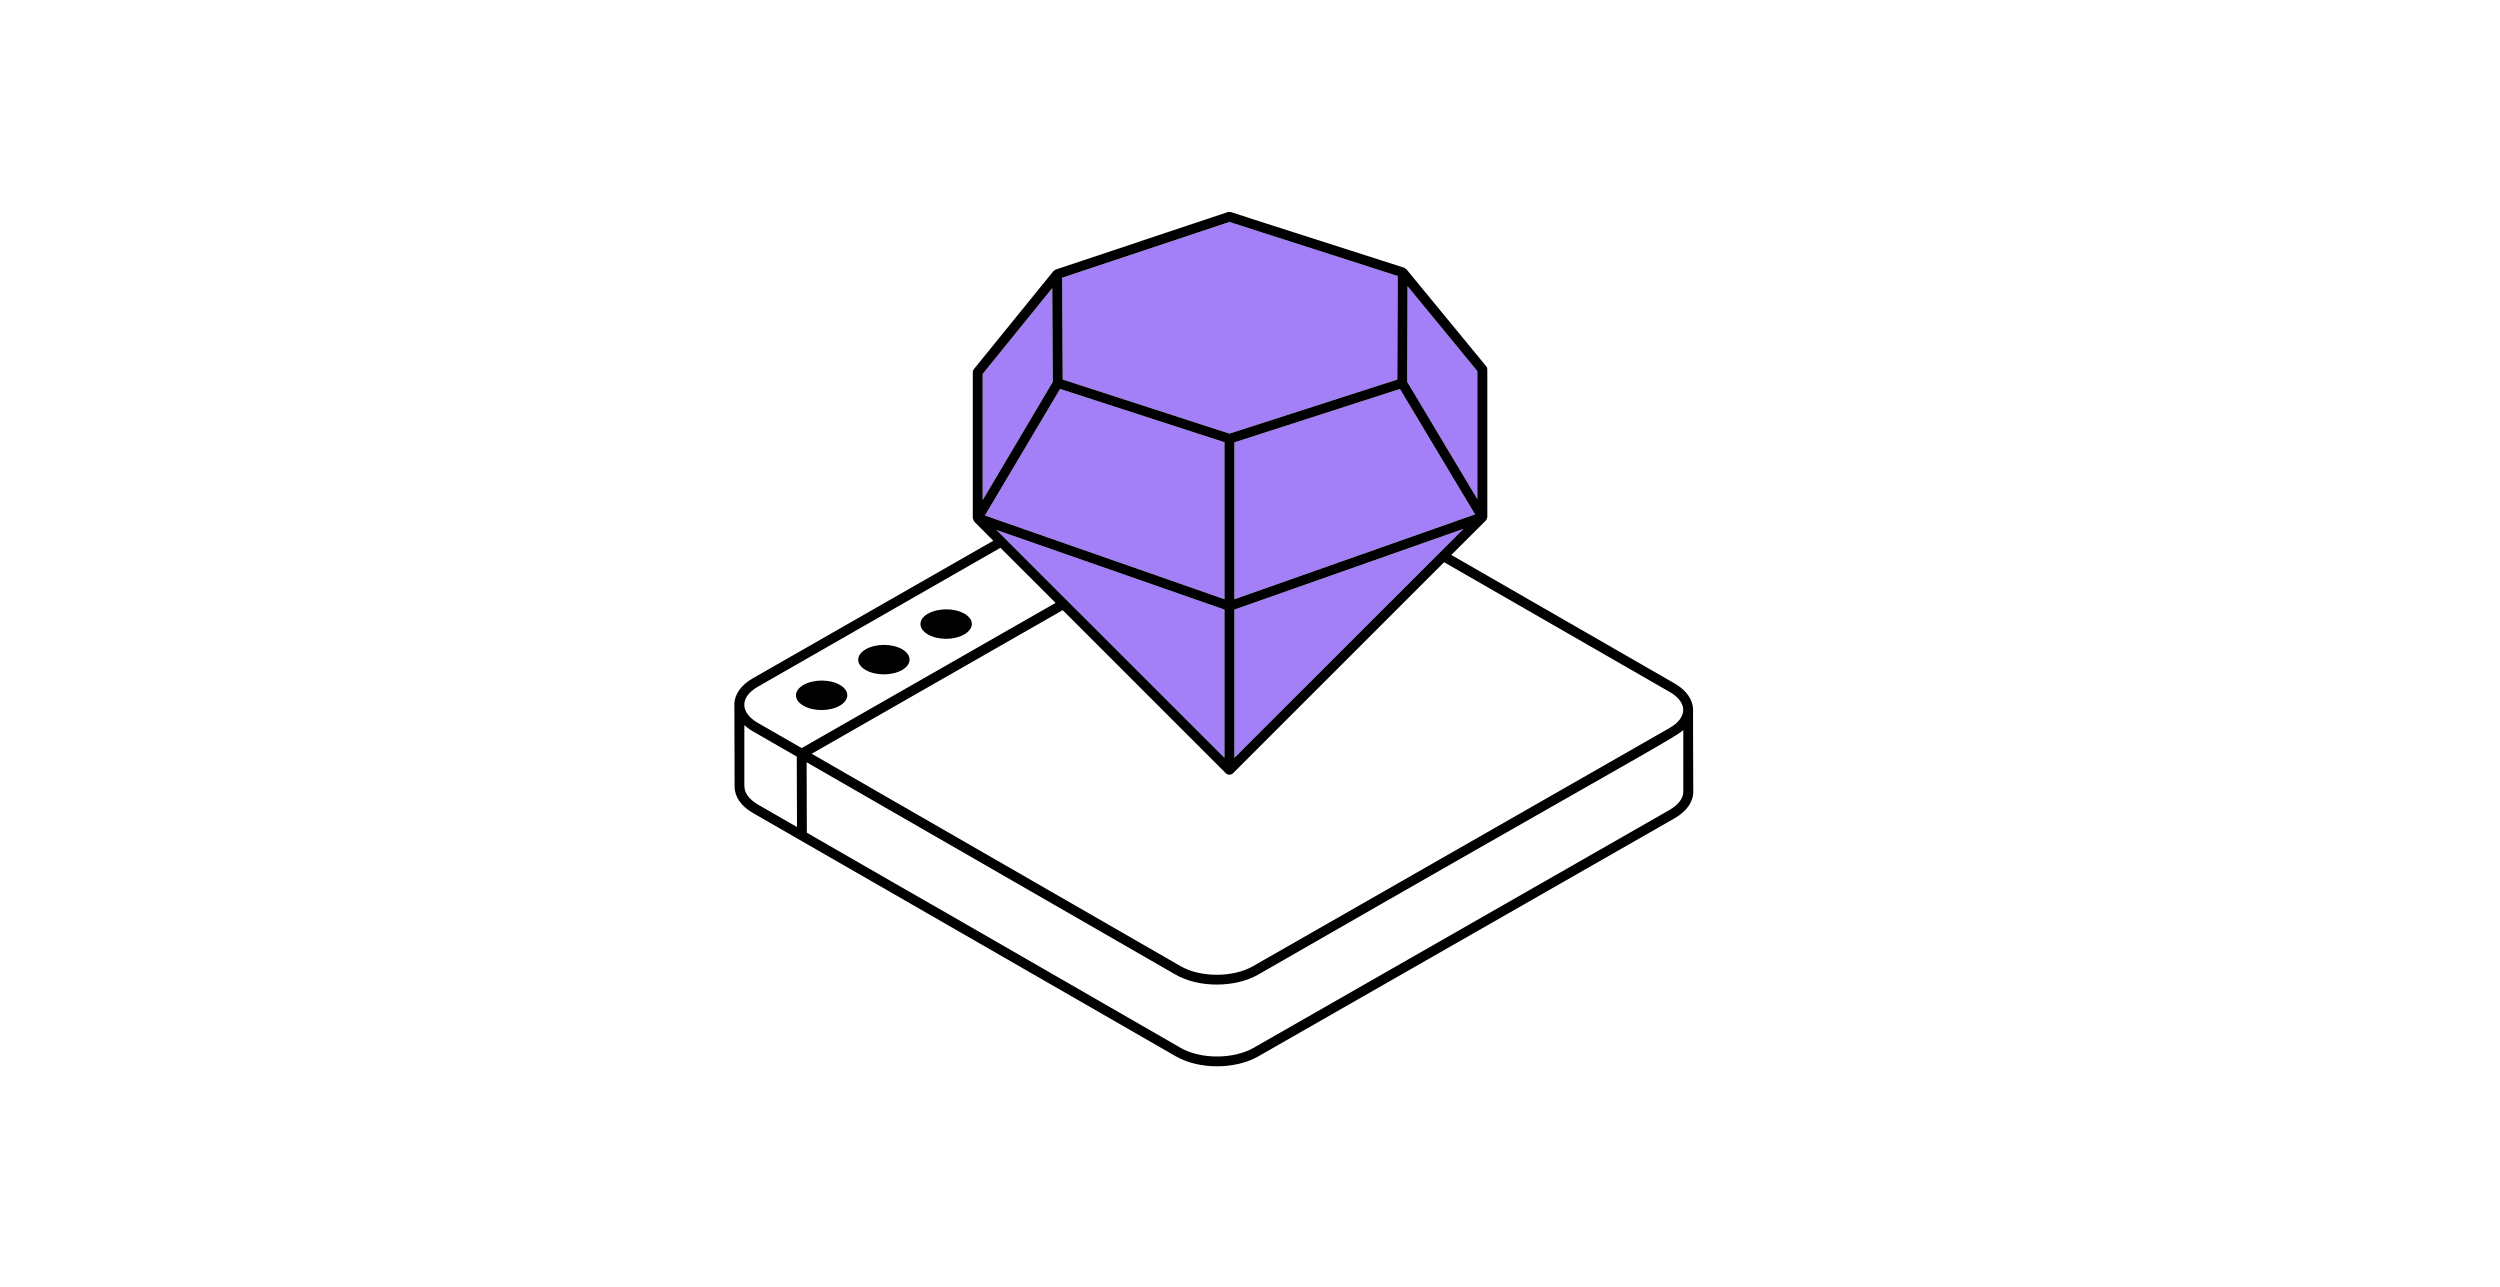
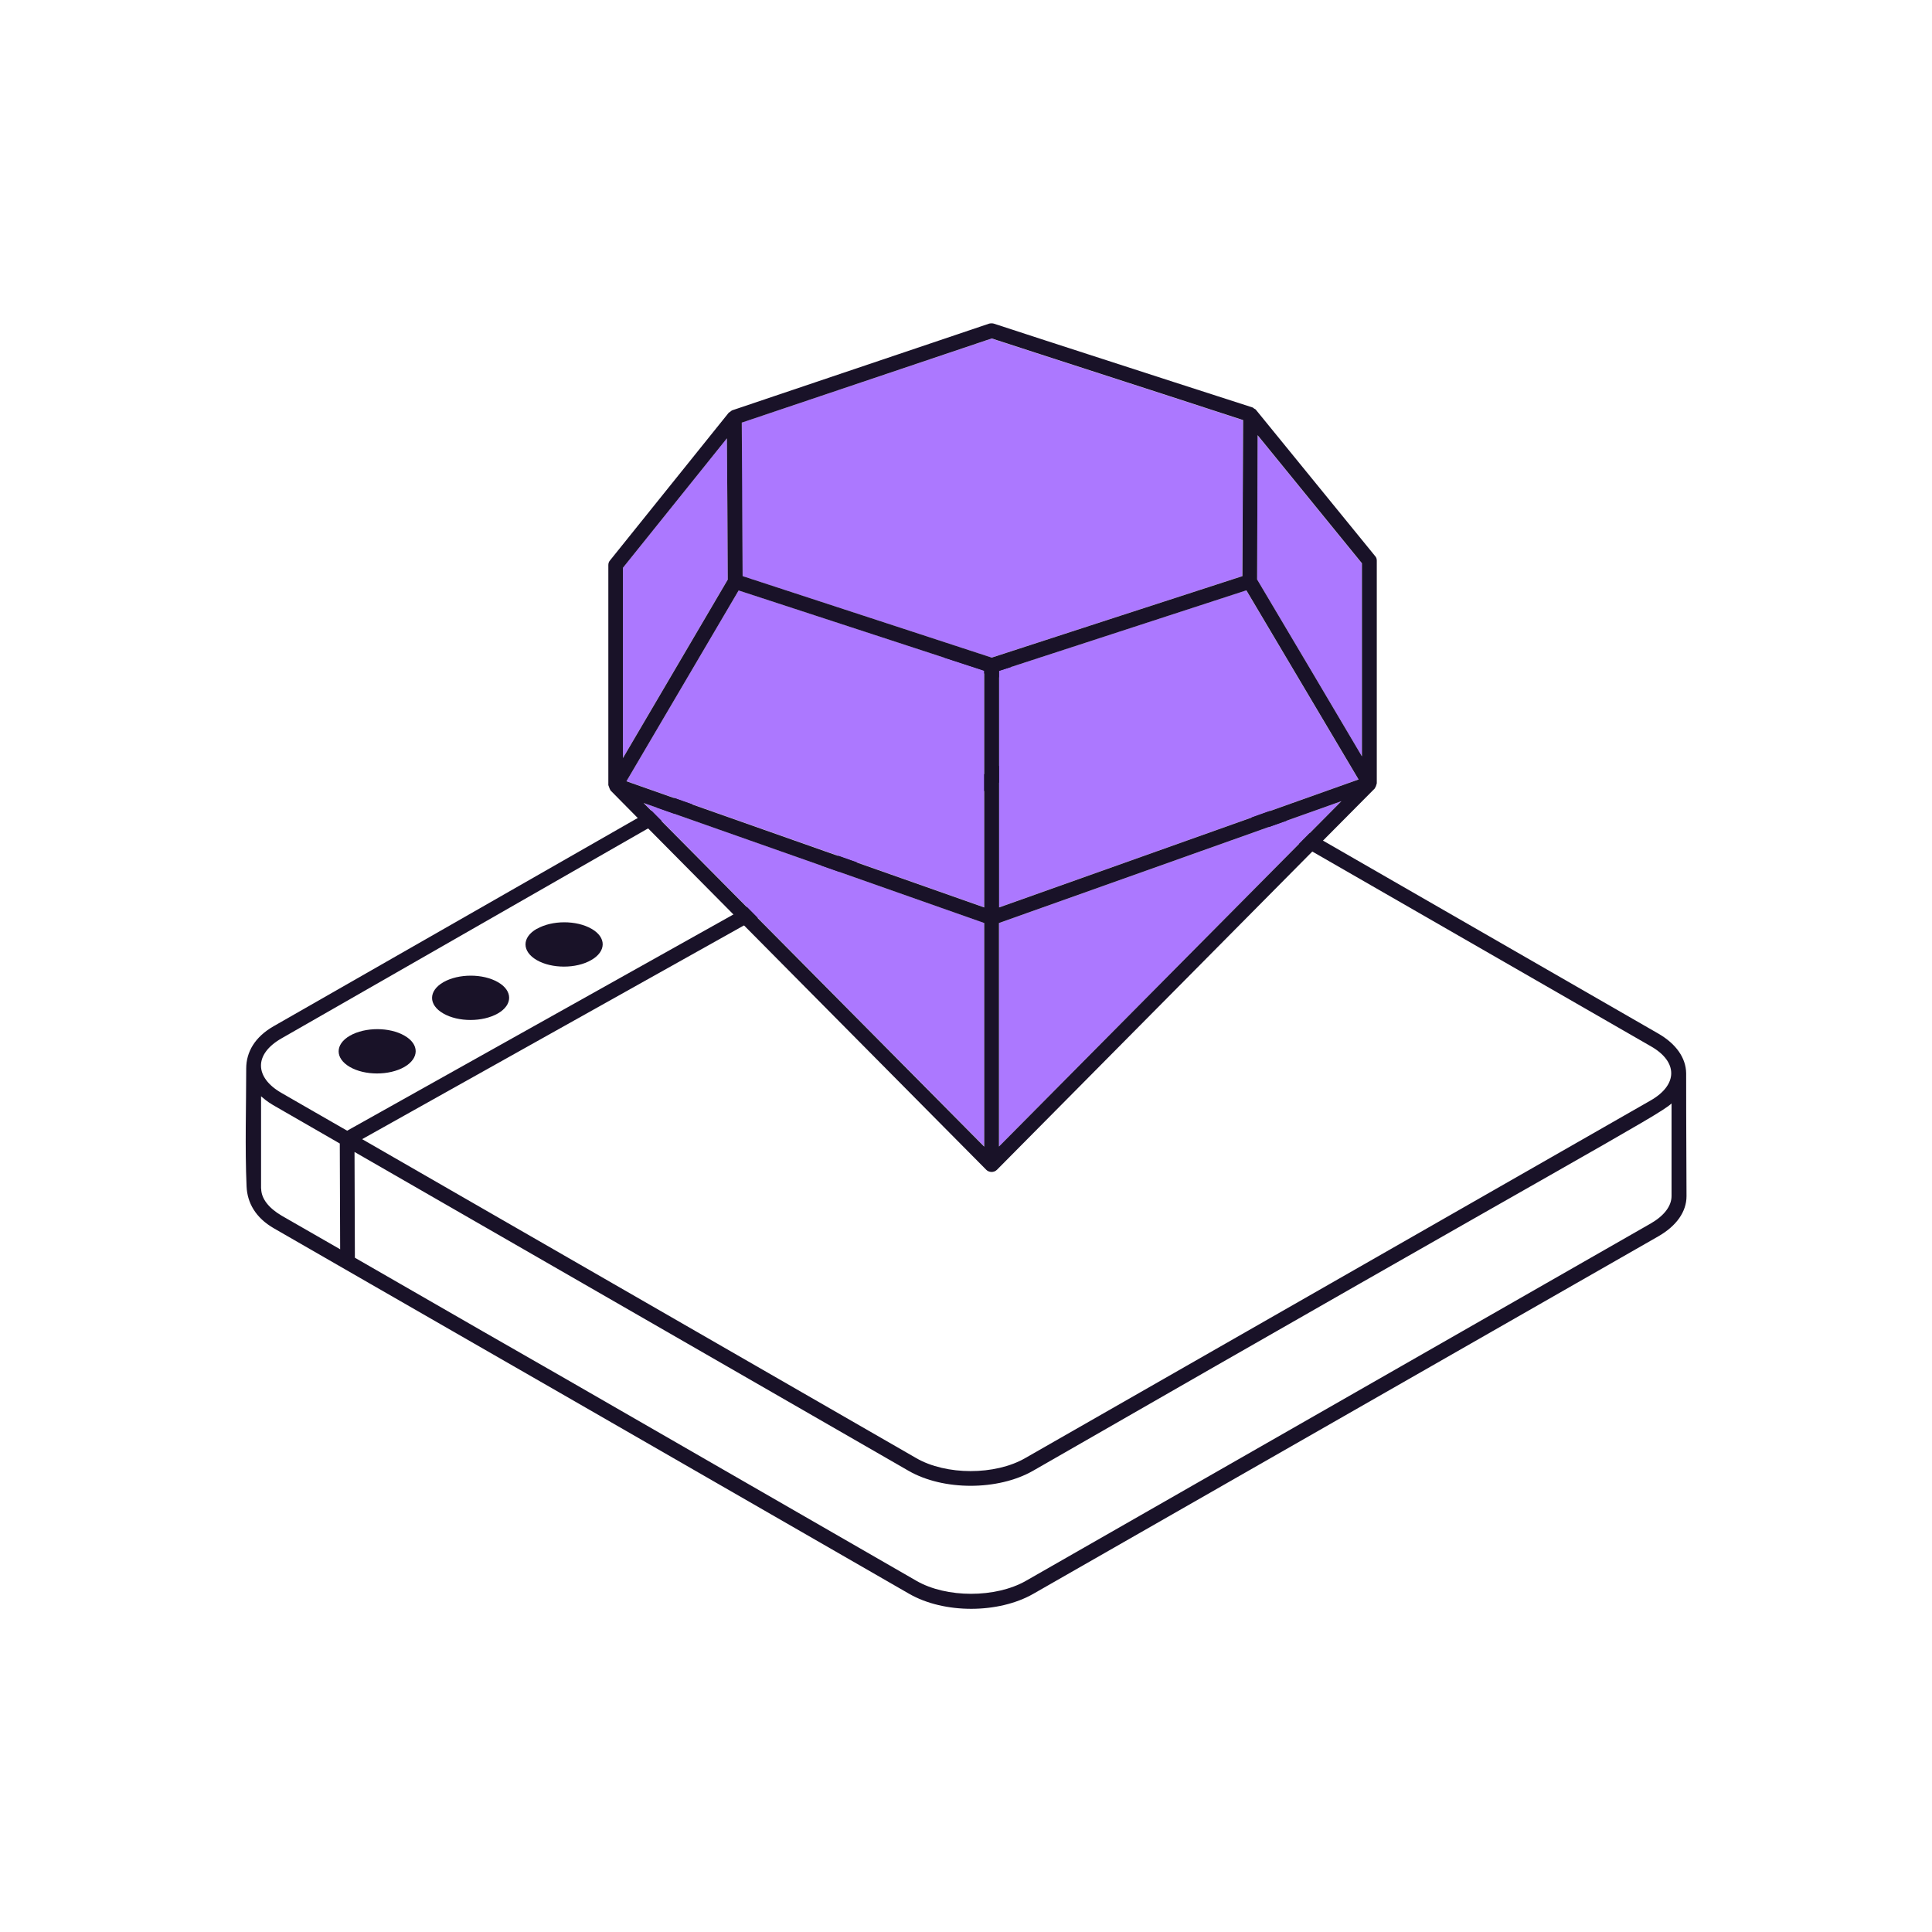
- <svg xmlns="http://www.w3.org/2000/svg" width="311" height="160" fill="none" viewBox="0 0 311 160">
-   <path fill="#A480F8" d="M183.782 46.168v15.927c-.129-.24-8.217-13.75-8.731-14.599l.043-11.9 8.688 10.572Zm-52.811 1.328-8.73 14.727V46.52l8.659-10.684c.014.494.071 11.193.071 11.66Zm21.356 7.519v19.531c-6.035-2.12-19.843-6.939-29.801-10.416l9.344-15.743 20.457 6.628Zm0 39.261-28.374-28.35c7.175 2.5 21.17 7.39 28.374 9.906v18.444Zm29.743-28.492-28.517 28.492V75.832l28.517-10.048Zm-7.917-17.398 9.343 15.603-29.943 10.557V55.03l20.6-6.643Zm-.271-14.048c0 .24-.057 12.042-.057 12.875-.243.085-19.986 6.43-20.885 6.728l-20.742-6.728c0-.254-.071-12.097-.071-12.663l20.813-6.939 4.08 1.314 10.713 3.435 6.149 1.978Z" />
-   <path fill="#000" d="M115.451 76.341c1.255-.72 3.267-.72 4.522 0 1.241.707 1.227 1.866-.029 2.587-1.241.72-3.266.72-4.507 0-1.242-.721-1.242-1.88 0-2.587h.014Zm-3.238 7.01c-1.256.721-3.282.721-4.523 0-1.241-.706-1.241-1.865.015-2.586 1.255-.72 3.281-.72 4.522 0 1.241.707 1.227 1.88-.014 2.586Zm-7.747 4.438c-1.255.72-3.281.72-4.522 0-1.24-.72-1.227-1.88.015-2.586 1.255-.721 3.281-.721 4.522 0 1.241.706 1.227 1.865-.015 2.586Z" />
-   <path fill="#000" d="M92.612 97.852c0 .82.613 1.61 1.698 2.247l4.836 2.784c0-.551-.029-8.522-.029-8.762-.342-.198-4.85-2.799-5.52-3.18-.557-.326-.757-.538-1-.735v7.646h.015Zm31.341-31.927 28.374 28.35V75.833c-7.204-2.515-21.199-7.405-28.374-9.907Zm.499 2.22-30.157 17.27c-2.325 1.328-2.21 3.25-.028 4.508.3.184 5.22 2.996 5.463 3.138l31.584-18.062-6.862-6.855Zm6.448-32.308-8.659 10.684v15.702l8.731-14.727c0-.466-.058-11.165-.072-11.66Zm21.427 38.71V55.014l-20.457-6.629-9.344 15.744c9.958 3.477 23.766 8.297 29.801 10.416Zm29.743-8.763-28.516 10.048v18.444l28.516-28.492Zm-26.177 54.398 51.783-29.609c2.283-1.3 2.283-3.208.029-4.494l-28.06-16.14-26.263 26.259a.645.645 0 0 1-.884 0l-20.3-20.295-31.226 17.864 45.877 26.415c2.482 1.441 6.548 1.441 9.044 0Zm53.495-29.355c-1.07 1.004-7.917 4.58-52.867 30.414-2.896 1.654-7.418 1.654-10.286 0l-45.891-26.414c0 .594.028 8.522.028 8.763l10.528 6.063 6.976 3.999 29.001 16.705c2.483 1.428 6.548 1.428 9.059 0l51.769-29.608c1.098-.636 1.697-1.442 1.697-2.261v-7.66h-.014Zm-35.563-43.613c0-.834.057-12.635.057-12.876l-6.149-1.978-10.713-3.434-4.08-1.315-20.813 6.94c0 .565.071 12.408.071 12.663l20.742 6.727c.899-.297 20.642-6.643 20.885-6.727Zm9.671 16.775-9.343-15.602-20.599 6.642v19.517l29.942-10.557Zm-8.673-30.583s.114.042.143.099l9.914 12.055c.1.099.143.24.143.381v18.373c-.143.48-.014.07-.171.424l-4.308 4.297 27.774 15.984c1.469.848 2.283 2.007 2.297 3.279 0 0 0 5.285.028 10.175 0 1.287-.827 2.46-2.325 3.322l-51.769 29.608c-2.881 1.654-7.389 1.668-10.285 0l-29.001-16.691-6.976-4.014c-.985-.551-16.377-9.426-16.605-9.553-1.484-.848-2.297-2.021-2.297-3.293l-.028-10.19c0-1.272.813-2.445 2.31-3.293l29.901-17.101-2.368-2.374c-.057-.113-.072-.128-.186-.438V46.295a.58.58 0 0 1 .143-.382l9.886-12.182s.114-.071.157-.113c.043-.029.071-.071.128-.085l21.412-7.151a.887.887 0 0 1 .386 0l4.279 1.385 10.713 3.434 6.577 2.106s.085.07.128.099Zm.271 2.19-.043 11.9c.514.848 8.602 14.36 8.731 14.6V46.167l-8.688-10.572Z" />
+ <svg xmlns="http://www.w3.org/2000/svg" width="160" height="160" fill="none" viewBox="0 0 160 160">
+   <path fill="#191228" d="M44.47 76.92c1.26-.72 3.27-.72 4.52 0 1.24.71 1.23 1.87-.03 2.59-1.24.72-3.27.72-4.51 0-1.24-.72-1.24-1.88 0-2.59h.02Zm-3.24 7.01c-1.26.72-3.28.72-4.52 0-1.24-.71-1.24-1.87.01-2.59 1.26-.72 3.28-.72 4.52 0 1.24.71 1.23 1.88-.01 2.59Zm-7.74 4.43c-1.26.72-3.28.72-4.52 0-1.24-.72-1.23-1.88.01-2.59 1.26-.72 3.28-.72 4.52 0 1.24.71 1.23 1.87-.01 2.59Z" />
+   <path fill="#191228" d="M21.63 98.43c0 .82.61 1.61 1.7 2.25l4.84 2.78c0-.55-.03-8.52-.03-8.76-.34-.2-4.85-2.8-5.52-3.18-.56-.33-.76-.54-1-.73v7.65h.01v-.01ZM90.8 60.3 29.99 94.34l45.88 26.41c2.48 1.44 6.55 1.44 9.04 0l51.78-29.61c2.28-1.3 2.28-3.21.03-4.49l-28.06-16.14-24.23-13.66a9.646 9.646 0 0 0-9.4-.04L53.47 68.72 23.32 85.99c-2.33 1.33-2.21 3.25-.03 4.51.3.18 5.22 3 5.46 3.14L89.91 59.4l.88.9h.01Zm47.61 31.1c-1.07 1-7.92 4.58-52.87 30.41-2.9 1.65-7.42 1.65-10.29 0L29.36 95.4c0 .59.03 8.52.03 8.76l10.53 6.06 6.98 4 29 16.7c2.48 1.43 6.55 1.43 9.06 0l51.77-29.61c1.1-.64 1.7-1.44 1.7-2.26v-7.66h-.01l-.01.01ZM74.99 55.53a9.634 9.634 0 0 1 9.34.03l25.24 14.06 27.77 15.98c1.47.85 2.28 2.01 2.3 3.28 0 0 0 5.29.03 10.18 0 1.29-.83 2.46-2.32 3.32l-51.77 29.61c-2.88 1.65-7.39 1.67-10.29 0l-29-16.69-6.98-4.01c-.98-.55-16.38-9.43-16.6-9.55-1.56-.89-2.23-2.14-2.29-3.48-.14-3.21-.03-6.7-.03-9.77 0-1.36.71-2.62 2.3-3.52l29.9-17.1 22.4-12.32v-.02Z" />
+   <g id="diamond">
+     <path fill="#AC78FF" d="m60.27 47.99-8.68 14.78V47.01l8.61-10.72c.01.5.07 11.23.07 11.7Zm52.52-1.33v15.99c-.13-.24-8.17-13.8-8.68-14.65l.04-11.94 8.64 10.61v-.01Zm-1.7 19.69-28.36 28.6V76.44l28.36-10.09Zm-57.79.14c7.14 2.51 21.05 7.42 28.21 9.94v18.51L53.3 66.48v.01Zm28.21-10.95v19.6c-6-2.13-19.73-6.96-29.63-10.45l9.29-15.8 20.34 6.65Zm21.7-6.65 9.29 15.66-29.78 10.6V55.56l20.48-6.67h.01Zm-.27-14.1c0 .24-.06 12.09-.06 12.92-.24.08-19.87 6.45-20.77 6.75l-20.63-6.75c0-.26-.07-12.14-.07-12.71l20.71-6.96 4.06 1.32 10.65 3.45 6.11 1.99v-.01Z" />
+     <path fill="#191228" d="M51.59 62.78 60.27 48c0-.47-.06-11.21-.07-11.7l-8.61 10.72v15.76Zm29.92 13.66c-7.16-2.52-21.08-7.43-28.21-9.94l28.21 28.46V76.44Zm0-1.29v-19.6L61.17 48.9l-9.29 15.8c9.9 3.49 23.63 8.33 29.63 10.45Zm1.22 19.8 28.36-28.6-28.36 10.09v18.51Zm20.16-47.24c0-.84.06-12.68.06-12.92l-6.11-1.99-10.65-3.45-4.06-1.32L61.43 35c0 .57.07 12.45.07 12.71l20.63 6.75c.89-.3 20.53-6.67 20.77-6.75h-.01Zm9.62 16.84-9.29-15.66-20.48 6.67v19.59l29.78-10.6h-.01Zm-8.63-30.7s.11.04.14.1l9.86 12.1c.1.1.14.24.14.38v18.44c-.14.48-.01.07-.17.43l-4.28 4.31-.89.91-26.12 26.36c-.27.26-.67.21-.88 0L61.49 76.51l-.88-.91-6.82-6.88-.88-.88-2.35-2.38c-.06-.11-.07-.13-.18-.44V46.79c0-.13.04-.27.14-.38l9.83-12.23s.11-.07.16-.11c.04-.03.07-.07.13-.09l21.28-7.18c.13-.03.27-.03.38 0l4.26 1.39 10.65 3.45 6.54 2.11.13.1Zm.27 2.2-.04 11.94c.51.85 8.55 14.41 8.68 14.65V46.65l-8.64-10.61v.01Z" />
+   </g>
</svg>
